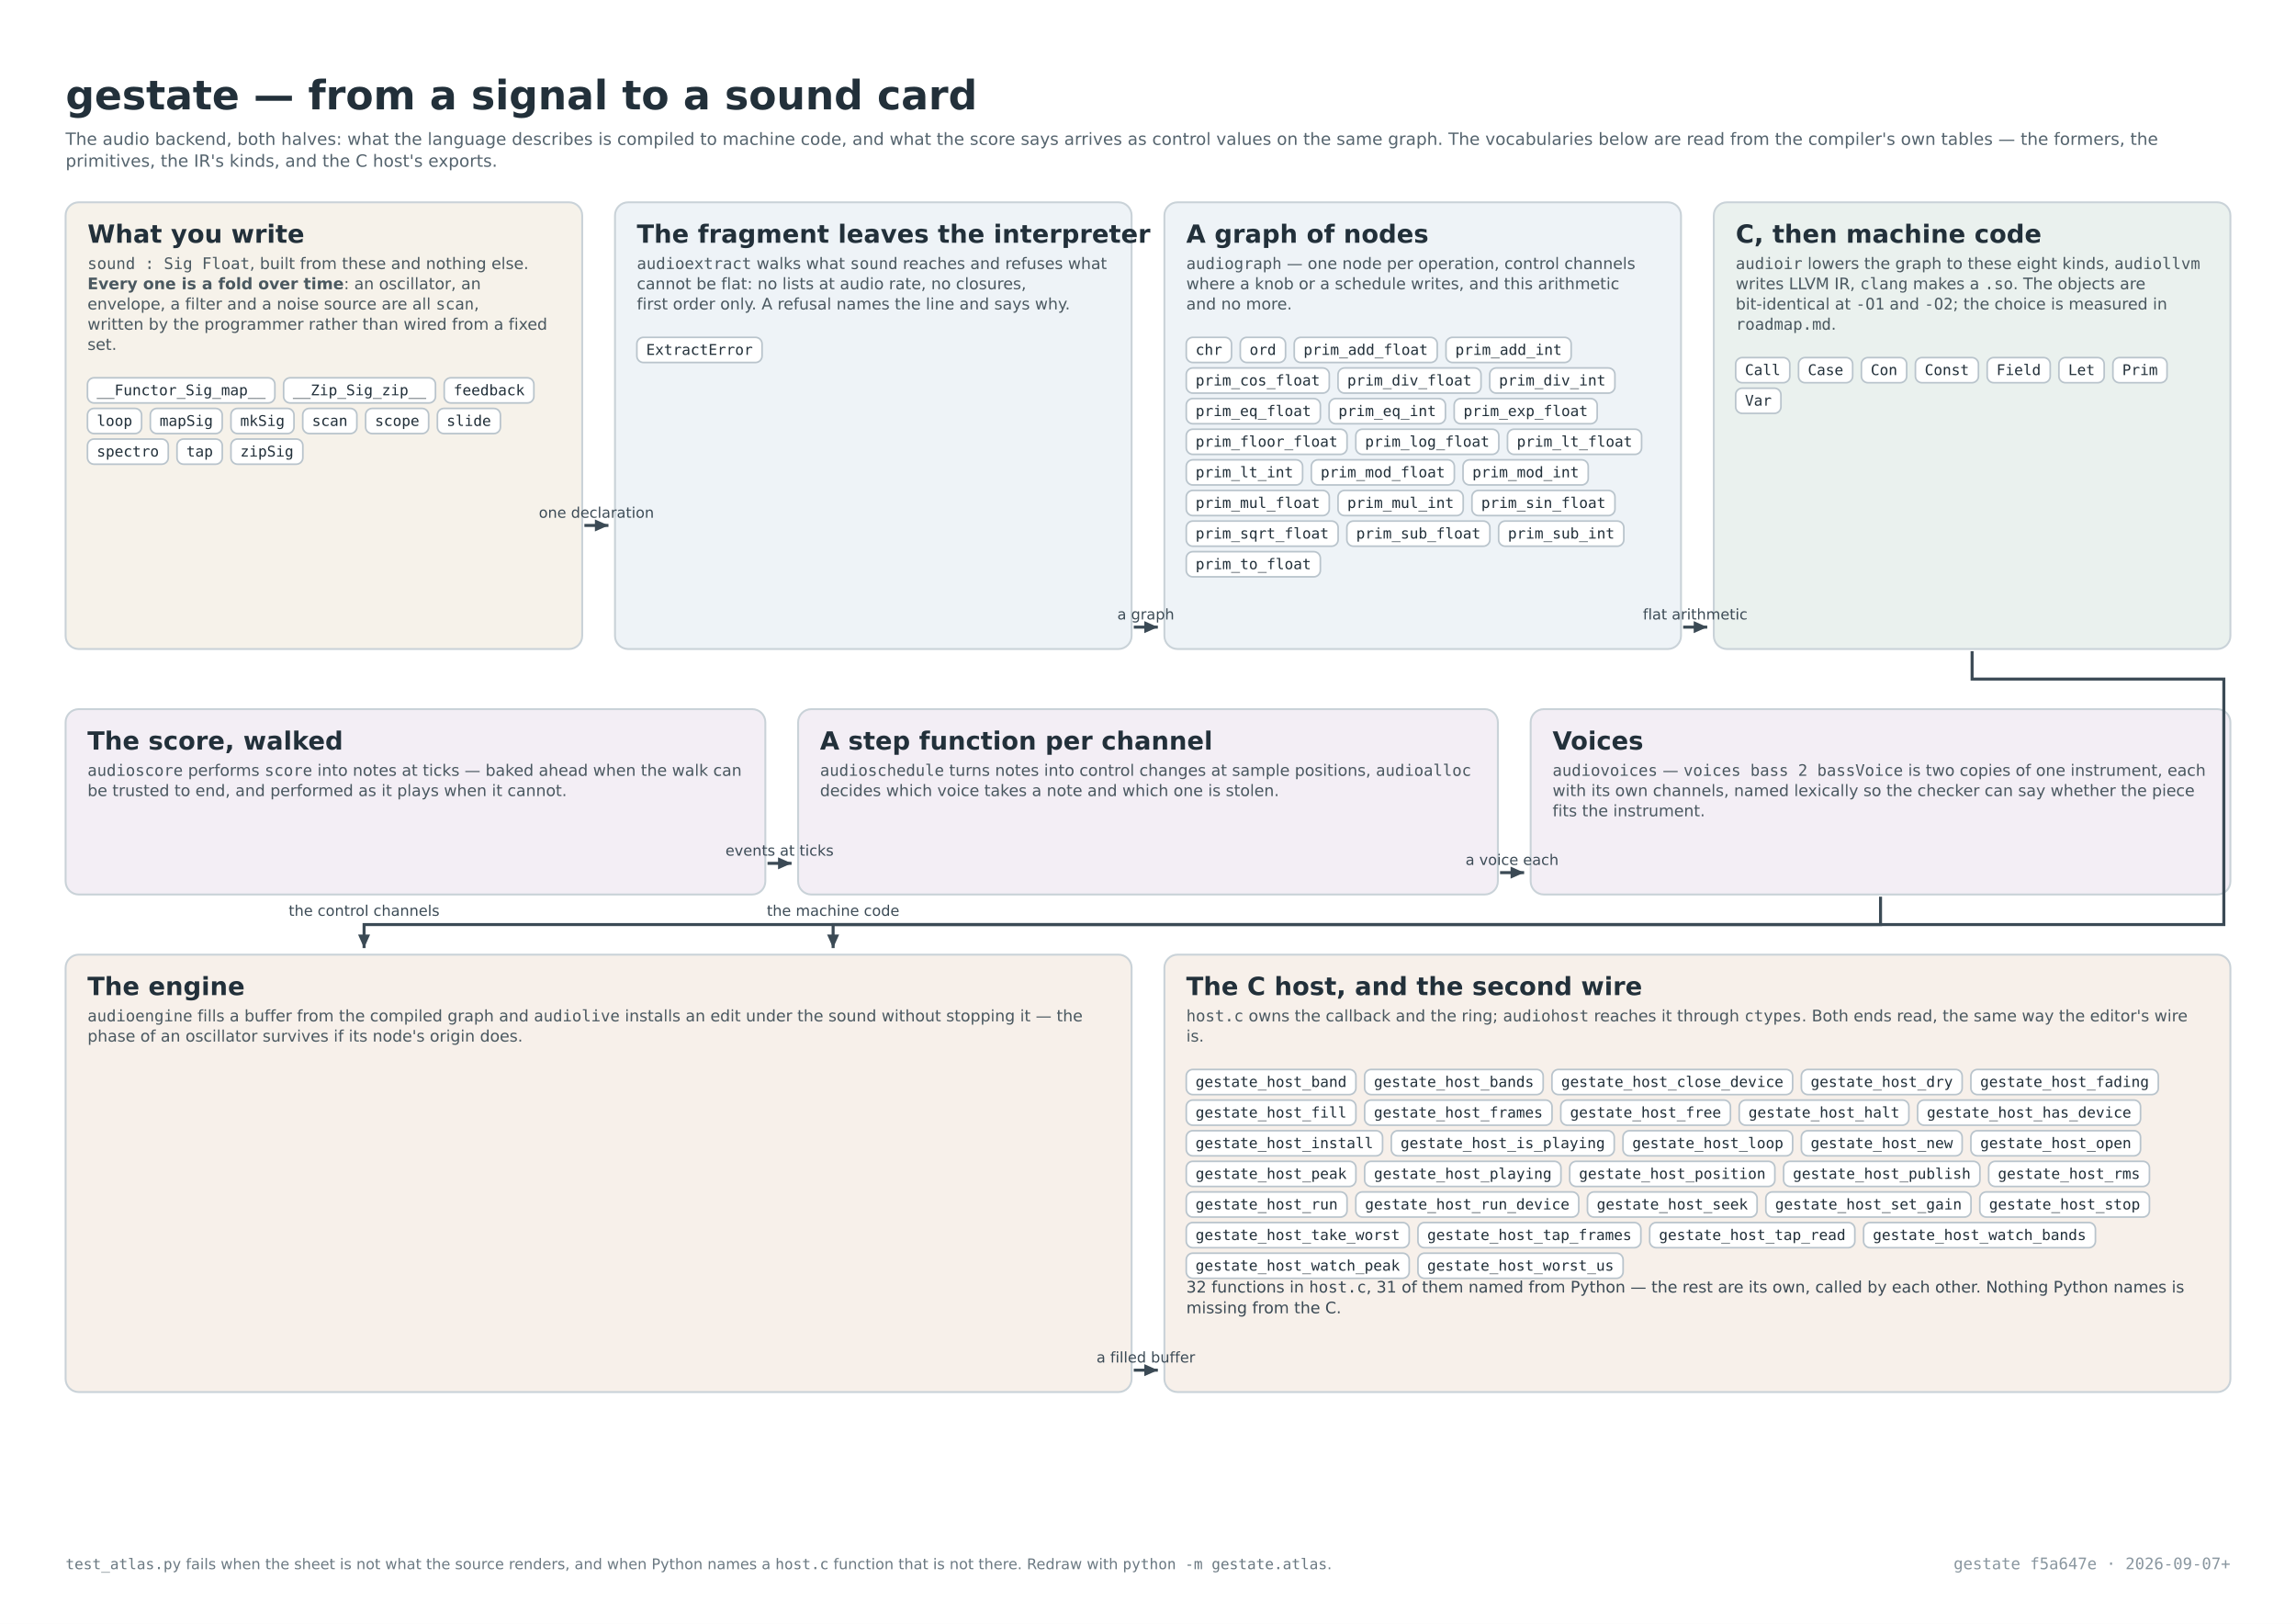
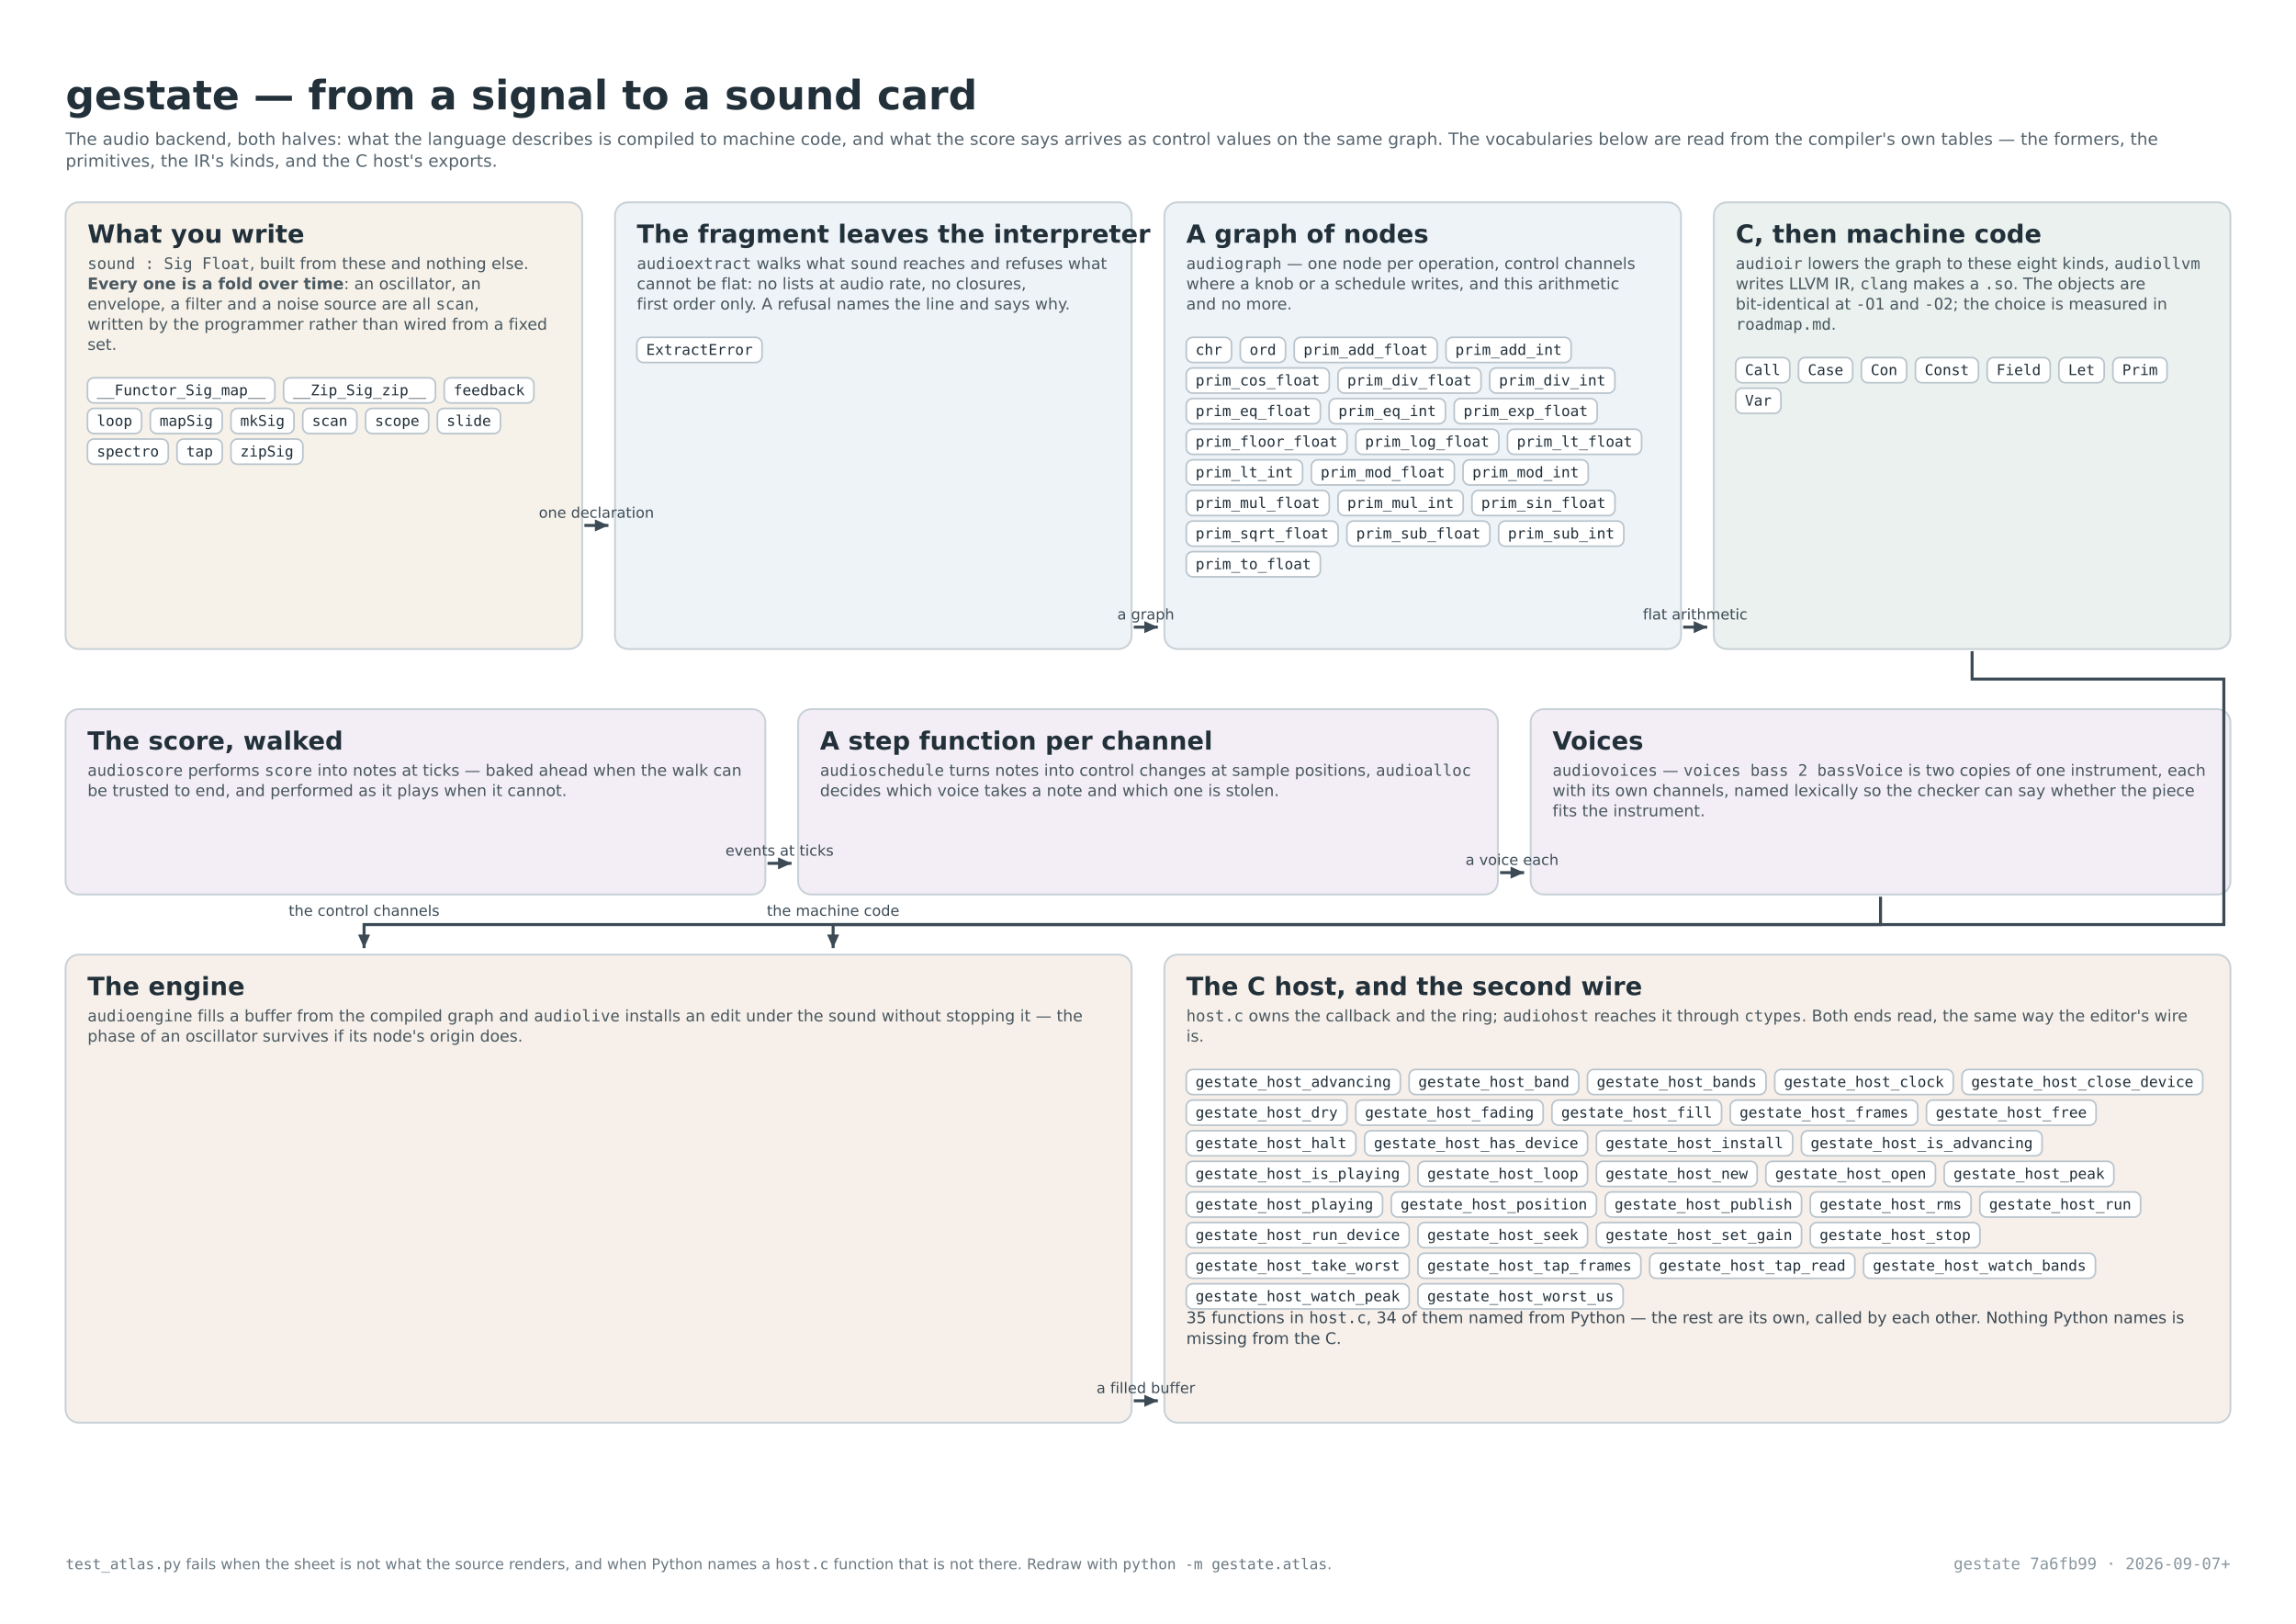
<svg xmlns="http://www.w3.org/2000/svg" width="420mm" height="297mm" viewBox="0 0 420 297">
  <defs>
    <marker id="tip" viewBox="0 0 10 10" refX="9" refY="5" markerWidth="5" markerHeight="5" orient="auto-start-reverse">
      <path d="M 0 1 L 9 5 L 0 9 z" fill="#3b4a55" />
    </marker>
  </defs>
  <style>
  text { font-family: 'DejaVu Sans', Verdana, sans-serif; fill: #22303a; }
  .mono, .chiptext { font-family: 'DejaVu Sans Mono', Consolas, monospace; }
  .title { font-size: 7.4px; font-weight: 700; }
  .subtitle { font-size: 3.1px; fill: #55646e; }
  .foot { font-size: 2.7px; fill: #6b7982; }
  .stamp { font-size: 2.9px; fill: #8a97a0; text-anchor: end; font-family: 'DejaVu Sans Mono', Consolas, monospace; }
  .lane { stroke: #c9d2d8; stroke-width: 0.35; }
  .lanetitle { font-size: 4.6px; font-weight: 700; }
  .step { font-size: 3.6px; font-weight: 700; }
  .stepnum { font-size: 3.2px; fill: #93a2ab; }
  .home { font-size: 2.6px; fill: #6b7982; text-anchor: end; }
  .refuses { font-size: 2.6px; fill: #8a5a5a; }
  .note { font-size: 2.9px; fill: #4a5860; }
  .extra { font-size: 2.9px; fill: #3b4a55; }
  .chip { fill: #ffffff; stroke: #b9c4cc; stroke-width: 0.3; }
  .chiptext { font-size: 2.7px; text-anchor: middle; }
  .edge { stroke: #3b4a55; stroke-width: 0.55; fill: none; }
  .edgetext { font-size: 2.7px; fill: #3b4a55; text-anchor: middle; }
</style>
  <rect x="0" y="0" width="420" height="297" fill="#ffffff" />
  <text class="title" x="12.00" y="20.00">gestate — from a signal to a sound card</text>
  <text class="subtitle" x="12.00" y="26.50">The audio backend, both halves: what the language describes is compiled to machine code, and what the score says arrives as control values on the same graph. The vocabularies below are read from the compiler's own tables — the formers, the</text>
  <text class="subtitle" x="12.00" y="30.50">primitives, the IR's kinds, and the C host's exports.</text>
  <text class="foot" x="12.00" y="287.00">
    <tspan class="mono">test_atlas.py</tspan> fails when the sheet is not what the source renders, and when Python names a <tspan class="mono">host.c</tspan> function that is not there. Redraw with <tspan class="mono">python -m gestate.atlas</tspan>.</text>
-   <text class="stamp" x="408.00" y="287.00">gestate f5a647e · 2026-09-07+</text>
+   <text class="stamp" x="408.00" y="287.00">gestate 7a6fb99 · 2026-09-07+</text>
  <rect class="lane" x="12.00" y="37.00" width="94.50" height="81.70" rx="2.4" style="fill:#f6f2ea" />
  <text class="lanetitle" x="16.00" y="44.40">What you write</text>
  <text class="note" x="16.00" y="49.20">
    <tspan class="mono">sound : Sig Float</tspan>, built from these and nothing else.</text>
  <text class="note" x="16.00" y="52.90">
    <tspan font-weight="700">Every one is a fold over time</tspan>: an oscillator, an</text>
  <text class="note" x="16.00" y="56.60">envelope, a filter and a noise source are all <tspan class="mono">scan</tspan>,</text>
  <text class="note" x="16.00" y="60.30">written by the programmer rather than wired from a fixed</text>
  <text class="note" x="16.00" y="64.00">set.</text>
  <rect class="chip" x="16.00" y="69.10" width="34.28" height="4.6" rx="1.2" />
  <text class="chiptext" x="33.14" y="72.30">__Functor_Sig_map__</text>
  <rect class="chip" x="51.88" y="69.10" width="27.78" height="4.6" rx="1.2" />
  <text class="chiptext" x="65.77" y="72.30">__Zip_Sig_zip__</text>
  <rect class="chip" x="81.26" y="69.10" width="16.40" height="4.6" rx="1.2" />
  <text class="chiptext" x="89.47" y="72.30">feedback</text>
  <rect class="chip" x="16.00" y="74.70" width="9.90" height="4.6" rx="1.2" />
  <text class="chiptext" x="20.95" y="77.90">loop</text>
  <rect class="chip" x="27.50" y="74.70" width="13.15" height="4.6" rx="1.2" />
  <text class="chiptext" x="34.08" y="77.90">mapSig</text>
  <rect class="chip" x="42.25" y="74.70" width="11.53" height="4.6" rx="1.2" />
  <text class="chiptext" x="48.02" y="77.90">mkSig</text>
  <rect class="chip" x="55.38" y="74.70" width="9.90" height="4.6" rx="1.2" />
  <text class="chiptext" x="60.33" y="77.90">scan</text>
  <rect class="chip" x="66.88" y="74.70" width="11.53" height="4.6" rx="1.2" />
  <text class="chiptext" x="72.65" y="77.90">scope</text>
  <rect class="chip" x="80.01" y="74.70" width="11.53" height="4.6" rx="1.2" />
  <text class="chiptext" x="85.77" y="77.90">slide</text>
  <rect class="chip" x="16.00" y="80.30" width="14.78" height="4.6" rx="1.2" />
  <text class="chiptext" x="23.39" y="83.50">spectro</text>
  <rect class="chip" x="32.38" y="80.30" width="8.28" height="4.6" rx="1.2" />
  <text class="chiptext" x="36.52" y="83.50">tap</text>
  <rect class="chip" x="42.25" y="80.30" width="13.15" height="4.6" rx="1.2" />
  <text class="chiptext" x="48.83" y="83.50">zipSig</text>
  <rect class="lane" x="112.50" y="37.00" width="94.50" height="81.70" rx="2.4" style="fill:#eef3f7" />
  <text class="lanetitle" x="116.50" y="44.40">The fragment leaves the interpreter</text>
  <text class="note" x="116.50" y="49.20">
    <tspan class="mono">audioextract</tspan> walks what <tspan class="mono">sound</tspan> reaches and refuses what</text>
  <text class="note" x="116.50" y="52.90">cannot be flat: no lists at audio rate, no closures,</text>
  <text class="note" x="116.50" y="56.60">first order only. A refusal names the line and says why.</text>
  <rect class="chip" x="116.50" y="61.70" width="22.90" height="4.6" rx="1.2" />
  <text class="chiptext" x="127.95" y="64.90">ExtractError</text>
  <rect class="lane" x="213.00" y="37.00" width="94.50" height="81.70" rx="2.4" style="fill:#eef3f7" />
  <text class="lanetitle" x="217.00" y="44.40">A graph of nodes</text>
  <text class="note" x="217.00" y="49.20">
    <tspan class="mono">audiograph</tspan> — one node per operation, control channels</text>
  <text class="note" x="217.00" y="52.90">where a knob or a schedule writes, and this arithmetic</text>
  <text class="note" x="217.00" y="56.60">and no more.</text>
  <rect class="chip" x="217.00" y="61.70" width="8.28" height="4.6" rx="1.2" />
  <text class="chiptext" x="221.14" y="64.90">chr</text>
  <rect class="chip" x="226.88" y="61.70" width="8.28" height="4.6" rx="1.2" />
  <text class="chiptext" x="231.01" y="64.90">ord</text>
  <rect class="chip" x="236.75" y="61.70" width="26.16" height="4.6" rx="1.2" />
  <text class="chiptext" x="249.83" y="64.90">prim_add_float</text>
  <rect class="chip" x="264.51" y="61.70" width="22.90" height="4.6" rx="1.2" />
  <text class="chiptext" x="275.96" y="64.90">prim_add_int</text>
  <rect class="chip" x="217.00" y="67.30" width="26.16" height="4.6" rx="1.2" />
  <text class="chiptext" x="230.08" y="70.50">prim_cos_float</text>
  <rect class="chip" x="244.76" y="67.30" width="26.16" height="4.6" rx="1.2" />
  <text class="chiptext" x="257.83" y="70.50">prim_div_float</text>
  <rect class="chip" x="272.51" y="67.30" width="22.90" height="4.6" rx="1.2" />
  <text class="chiptext" x="283.96" y="70.50">prim_div_int</text>
  <rect class="chip" x="217.00" y="72.90" width="24.53" height="4.6" rx="1.2" />
  <text class="chiptext" x="229.27" y="76.10">prim_eq_float</text>
  <rect class="chip" x="243.13" y="72.90" width="21.28" height="4.6" rx="1.2" />
  <text class="chiptext" x="253.77" y="76.10">prim_eq_int</text>
  <rect class="chip" x="266.01" y="72.90" width="26.16" height="4.6" rx="1.2" />
  <text class="chiptext" x="279.09" y="76.10">prim_exp_float</text>
  <rect class="chip" x="217.00" y="78.50" width="29.41" height="4.6" rx="1.2" />
  <text class="chiptext" x="231.70" y="81.70">prim_floor_float</text>
  <rect class="chip" x="248.01" y="78.50" width="26.16" height="4.6" rx="1.2" />
  <text class="chiptext" x="261.08" y="81.70">prim_log_float</text>
  <rect class="chip" x="275.76" y="78.50" width="24.53" height="4.6" rx="1.2" />
  <text class="chiptext" x="288.03" y="81.70">prim_lt_float</text>
  <rect class="chip" x="217.00" y="84.10" width="21.28" height="4.6" rx="1.2" />
  <text class="chiptext" x="227.64" y="87.30">prim_lt_int</text>
  <rect class="chip" x="239.88" y="84.10" width="26.16" height="4.6" rx="1.2" />
  <text class="chiptext" x="252.96" y="87.30">prim_mod_float</text>
  <rect class="chip" x="267.63" y="84.10" width="22.90" height="4.6" rx="1.2" />
  <text class="chiptext" x="279.09" y="87.30">prim_mod_int</text>
  <rect class="chip" x="217.00" y="89.70" width="26.16" height="4.6" rx="1.2" />
  <text class="chiptext" x="230.08" y="92.90">prim_mul_float</text>
  <rect class="chip" x="244.76" y="89.70" width="22.90" height="4.6" rx="1.2" />
  <text class="chiptext" x="256.21" y="92.90">prim_mul_int</text>
  <rect class="chip" x="269.26" y="89.70" width="26.16" height="4.6" rx="1.2" />
  <text class="chiptext" x="282.34" y="92.90">prim_sin_float</text>
  <rect class="chip" x="217.00" y="95.30" width="27.78" height="4.6" rx="1.2" />
  <text class="chiptext" x="230.89" y="98.50">prim_sqrt_float</text>
  <rect class="chip" x="246.38" y="95.30" width="26.16" height="4.6" rx="1.2" />
  <text class="chiptext" x="259.46" y="98.50">prim_sub_float</text>
  <rect class="chip" x="274.14" y="95.30" width="22.90" height="4.6" rx="1.2" />
  <text class="chiptext" x="285.59" y="98.50">prim_sub_int</text>
  <rect class="chip" x="217.00" y="100.90" width="24.53" height="4.6" rx="1.2" />
  <text class="chiptext" x="229.27" y="104.10">prim_to_float</text>
  <rect class="lane" x="313.50" y="37.00" width="94.50" height="81.70" rx="2.4" style="fill:#eaf1ee" />
  <text class="lanetitle" x="317.50" y="44.40">C, then machine code</text>
  <text class="note" x="317.50" y="49.20">
    <tspan class="mono">audioir</tspan> lowers the graph to these eight kinds, <tspan class="mono">audiollvm</tspan>
  </text>
  <text class="note" x="317.50" y="52.90">writes LLVM IR, <tspan class="mono">clang</tspan> makes a <tspan class="mono">.so</tspan>. The objects are</text>
  <text class="note" x="317.50" y="56.60">bit-identical at <tspan class="mono">-O1</tspan> and <tspan class="mono">-O2</tspan>; the choice is measured in</text>
  <text class="note" x="317.50" y="60.30">
    <tspan class="mono">roadmap.md</tspan>.</text>
  <rect class="chip" x="317.50" y="65.40" width="9.90" height="4.6" rx="1.2" />
  <text class="chiptext" x="322.45" y="68.60">Call</text>
  <rect class="chip" x="329.00" y="65.40" width="9.90" height="4.6" rx="1.2" />
  <text class="chiptext" x="333.95" y="68.60">Case</text>
  <rect class="chip" x="340.50" y="65.40" width="8.28" height="4.6" rx="1.2" />
  <text class="chiptext" x="344.64" y="68.60">Con</text>
  <rect class="chip" x="350.38" y="65.40" width="11.53" height="4.6" rx="1.2" />
  <text class="chiptext" x="356.14" y="68.60">Const</text>
  <rect class="chip" x="363.51" y="65.40" width="11.53" height="4.6" rx="1.2" />
  <text class="chiptext" x="369.27" y="68.60">Field</text>
  <rect class="chip" x="376.63" y="65.40" width="8.28" height="4.6" rx="1.2" />
  <text class="chiptext" x="380.77" y="68.60">Let</text>
  <rect class="chip" x="386.51" y="65.40" width="9.90" height="4.6" rx="1.2" />
  <text class="chiptext" x="391.46" y="68.60">Prim</text>
  <rect class="chip" x="317.50" y="71.00" width="8.28" height="4.6" rx="1.2" />
  <text class="chiptext" x="321.64" y="74.20">Var</text>
  <rect class="lane" x="12.00" y="129.70" width="128.00" height="33.90" rx="2.4" style="fill:#f3eef5" />
  <text class="lanetitle" x="16.00" y="137.10">The score, walked</text>
  <text class="note" x="16.00" y="141.90">
    <tspan class="mono">audioscore</tspan> performs <tspan class="mono">score</tspan> into notes at ticks — baked ahead when the walk can</text>
  <text class="note" x="16.00" y="145.60">be trusted to end, and performed as it plays when it cannot.</text>
  <rect class="lane" x="146.00" y="129.70" width="128.00" height="33.90" rx="2.4" style="fill:#f3eef5" />
  <text class="lanetitle" x="150.00" y="137.10">A step function per channel</text>
  <text class="note" x="150.00" y="141.90">
    <tspan class="mono">audioschedule</tspan> turns notes into control changes at sample positions, <tspan class="mono">audioalloc</tspan>
  </text>
  <text class="note" x="150.00" y="145.60">decides which voice takes a note and which one is stolen.</text>
  <rect class="lane" x="280.00" y="129.70" width="128.00" height="33.90" rx="2.4" style="fill:#f3eef5" />
  <text class="lanetitle" x="284.00" y="137.10">Voices</text>
  <text class="note" x="284.00" y="141.90">
    <tspan class="mono">audiovoices</tspan> — <tspan class="mono">voices bass 2 bassVoice</tspan> is two copies of one instrument, each</text>
  <text class="note" x="284.00" y="145.60">with its own channels, named lexically so the checker can say whether the piece</text>
  <text class="note" x="284.00" y="149.30">fits the instrument.</text>
-   <rect class="lane" x="12.00" y="174.60" width="195.00" height="80.00" rx="2.4" style="fill:#f7f0ea" />
+   <rect class="lane" x="12.00" y="174.60" width="195.00" height="85.60" rx="2.4" style="fill:#f7f0ea" />
  <text class="lanetitle" x="16.00" y="182.00">The engine</text>
  <text class="note" x="16.00" y="186.80">
    <tspan class="mono">audioengine</tspan> fills a buffer from the compiled graph and <tspan class="mono">audiolive</tspan> installs an edit under the sound without stopping it — the</text>
  <text class="note" x="16.00" y="190.50">phase of an oscillator survives if its node's origin does.</text>
-   <rect class="lane" x="213.00" y="174.60" width="195.00" height="80.00" rx="2.4" style="fill:#f7f0ea" />
+   <rect class="lane" x="213.00" y="174.60" width="195.00" height="85.60" rx="2.4" style="fill:#f7f0ea" />
  <text class="lanetitle" x="217.00" y="182.00">The C host, and the second wire</text>
  <text class="note" x="217.00" y="186.80">
    <tspan class="mono">host.c</tspan> owns the callback and the ring; <tspan class="mono">audiohost</tspan> reaches it through <tspan class="mono">ctypes</tspan>. Both ends read, the same way the editor's wire</text>
  <text class="note" x="217.00" y="190.50">is.</text>
-   <rect class="chip" x="217.00" y="195.60" width="31.03" height="4.6" rx="1.2" />
-   <text class="chiptext" x="232.52" y="198.80">gestate_host_band</text>
-   <rect class="chip" x="249.63" y="195.60" width="32.66" height="4.6" rx="1.2" />
-   <text class="chiptext" x="265.96" y="198.80">gestate_host_bands</text>
-   <rect class="chip" x="283.89" y="195.60" width="44.03" height="4.6" rx="1.2" />
-   <text class="chiptext" x="305.91" y="198.80">gestate_host_close_device</text>
-   <rect class="chip" x="329.52" y="195.60" width="29.41" height="4.6" rx="1.2" />
-   <text class="chiptext" x="344.23" y="198.80">gestate_host_dry</text>
-   <rect class="chip" x="360.53" y="195.60" width="34.28" height="4.6" rx="1.2" />
-   <text class="chiptext" x="377.67" y="198.80">gestate_host_fading</text>
-   <rect class="chip" x="217.00" y="201.20" width="31.03" height="4.6" rx="1.2" />
-   <text class="chiptext" x="232.52" y="204.40">gestate_host_fill</text>
-   <rect class="chip" x="249.63" y="201.20" width="34.28" height="4.6" rx="1.2" />
-   <text class="chiptext" x="266.77" y="204.40">gestate_host_frames</text>
-   <rect class="chip" x="285.51" y="201.20" width="31.03" height="4.6" rx="1.2" />
-   <text class="chiptext" x="301.03" y="204.40">gestate_host_free</text>
-   <rect class="chip" x="318.15" y="201.20" width="31.03" height="4.6" rx="1.2" />
-   <text class="chiptext" x="333.66" y="204.40">gestate_host_halt</text>
-   <rect class="chip" x="350.78" y="201.20" width="40.78" height="4.6" rx="1.2" />
-   <text class="chiptext" x="371.17" y="204.40">gestate_host_has_device</text>
-   <rect class="chip" x="217.00" y="206.80" width="35.91" height="4.6" rx="1.2" />
-   <text class="chiptext" x="234.95" y="210.00">gestate_host_install</text>
-   <rect class="chip" x="254.51" y="206.80" width="40.78" height="4.6" rx="1.2" />
-   <text class="chiptext" x="274.90" y="210.00">gestate_host_is_playing</text>
-   <rect class="chip" x="296.89" y="206.80" width="31.03" height="4.6" rx="1.2" />
-   <text class="chiptext" x="312.41" y="210.00">gestate_host_loop</text>
-   <rect class="chip" x="329.52" y="206.80" width="29.41" height="4.6" rx="1.2" />
-   <text class="chiptext" x="344.23" y="210.00">gestate_host_new</text>
-   <rect class="chip" x="360.53" y="206.80" width="31.03" height="4.6" rx="1.2" />
-   <text class="chiptext" x="376.05" y="210.00">gestate_host_open</text>
-   <rect class="chip" x="217.00" y="212.40" width="31.03" height="4.6" rx="1.2" />
-   <text class="chiptext" x="232.52" y="215.60">gestate_host_peak</text>
-   <rect class="chip" x="249.63" y="212.40" width="35.91" height="4.6" rx="1.2" />
-   <text class="chiptext" x="267.59" y="215.60">gestate_host_playing</text>
-   <rect class="chip" x="287.14" y="212.40" width="37.53" height="4.6" rx="1.2" />
-   <text class="chiptext" x="305.91" y="215.60">gestate_host_position</text>
-   <rect class="chip" x="326.27" y="212.40" width="35.91" height="4.6" rx="1.2" />
-   <text class="chiptext" x="344.23" y="215.60">gestate_host_publish</text>
-   <rect class="chip" x="363.78" y="212.40" width="29.41" height="4.6" rx="1.2" />
-   <text class="chiptext" x="378.48" y="215.60">gestate_host_rms</text>
-   <rect class="chip" x="217.00" y="218.00" width="29.41" height="4.6" rx="1.2" />
-   <text class="chiptext" x="231.70" y="221.20">gestate_host_run</text>
-   <rect class="chip" x="248.01" y="218.00" width="40.78" height="4.6" rx="1.2" />
-   <text class="chiptext" x="268.40" y="221.20">gestate_host_run_device</text>
-   <rect class="chip" x="290.39" y="218.00" width="31.03" height="4.6" rx="1.2" />
-   <text class="chiptext" x="305.91" y="221.20">gestate_host_seek</text>
-   <rect class="chip" x="323.02" y="218.00" width="37.53" height="4.6" rx="1.2" />
-   <text class="chiptext" x="341.79" y="221.20">gestate_host_set_gain</text>
-   <rect class="chip" x="362.16" y="218.00" width="31.03" height="4.6" rx="1.2" />
-   <text class="chiptext" x="377.67" y="221.20">gestate_host_stop</text>
+   <rect class="chip" x="217.00" y="195.60" width="39.16" height="4.6" rx="1.2" />
+   <text class="chiptext" x="236.58" y="198.80">gestate_host_advancing</text>
+   <rect class="chip" x="257.76" y="195.60" width="31.03" height="4.6" rx="1.2" />
+   <text class="chiptext" x="273.27" y="198.80">gestate_host_band</text>
+   <rect class="chip" x="290.39" y="195.60" width="32.66" height="4.6" rx="1.2" />
+   <text class="chiptext" x="306.72" y="198.80">gestate_host_bands</text>
+   <rect class="chip" x="324.65" y="195.60" width="32.66" height="4.6" rx="1.2" />
+   <text class="chiptext" x="340.98" y="198.80">gestate_host_clock</text>
+   <rect class="chip" x="358.91" y="195.60" width="44.03" height="4.6" rx="1.2" />
+   <text class="chiptext" x="380.92" y="198.80">gestate_host_close_device</text>
+   <rect class="chip" x="217.00" y="201.20" width="29.41" height="4.6" rx="1.2" />
+   <text class="chiptext" x="231.70" y="204.40">gestate_host_dry</text>
+   <rect class="chip" x="248.01" y="201.20" width="34.28" height="4.6" rx="1.2" />
+   <text class="chiptext" x="265.15" y="204.40">gestate_host_fading</text>
+   <rect class="chip" x="283.89" y="201.20" width="31.03" height="4.6" rx="1.2" />
+   <text class="chiptext" x="299.40" y="204.40">gestate_host_fill</text>
+   <rect class="chip" x="316.52" y="201.20" width="34.28" height="4.6" rx="1.2" />
+   <text class="chiptext" x="333.66" y="204.40">gestate_host_frames</text>
+   <rect class="chip" x="352.40" y="201.20" width="31.03" height="4.6" rx="1.2" />
+   <text class="chiptext" x="367.92" y="204.40">gestate_host_free</text>
+   <rect class="chip" x="217.00" y="206.80" width="31.03" height="4.6" rx="1.2" />
+   <text class="chiptext" x="232.52" y="210.00">gestate_host_halt</text>
+   <rect class="chip" x="249.63" y="206.80" width="40.78" height="4.6" rx="1.2" />
+   <text class="chiptext" x="270.02" y="210.00">gestate_host_has_device</text>
+   <rect class="chip" x="292.02" y="206.80" width="35.91" height="4.6" rx="1.2" />
+   <text class="chiptext" x="309.97" y="210.00">gestate_host_install</text>
+   <rect class="chip" x="329.52" y="206.80" width="44.03" height="4.6" rx="1.2" />
+   <text class="chiptext" x="351.54" y="210.00">gestate_host_is_advancing</text>
+   <rect class="chip" x="217.00" y="212.40" width="40.78" height="4.6" rx="1.2" />
+   <text class="chiptext" x="237.39" y="215.60">gestate_host_is_playing</text>
+   <rect class="chip" x="259.38" y="212.40" width="31.03" height="4.6" rx="1.2" />
+   <text class="chiptext" x="274.90" y="215.60">gestate_host_loop</text>
+   <rect class="chip" x="292.02" y="212.40" width="29.41" height="4.6" rx="1.2" />
+   <text class="chiptext" x="306.72" y="215.60">gestate_host_new</text>
+   <rect class="chip" x="323.02" y="212.40" width="31.03" height="4.6" rx="1.2" />
+   <text class="chiptext" x="338.54" y="215.60">gestate_host_open</text>
+   <rect class="chip" x="355.65" y="212.40" width="31.03" height="4.6" rx="1.2" />
+   <text class="chiptext" x="371.17" y="215.60">gestate_host_peak</text>
+   <rect class="chip" x="217.00" y="218.00" width="35.91" height="4.6" rx="1.2" />
+   <text class="chiptext" x="234.95" y="221.20">gestate_host_playing</text>
+   <rect class="chip" x="254.51" y="218.00" width="37.53" height="4.6" rx="1.2" />
+   <text class="chiptext" x="273.27" y="221.20">gestate_host_position</text>
+   <rect class="chip" x="293.64" y="218.00" width="35.91" height="4.6" rx="1.2" />
+   <text class="chiptext" x="311.60" y="221.20">gestate_host_publish</text>
+   <rect class="chip" x="331.15" y="218.00" width="29.41" height="4.6" rx="1.2" />
+   <text class="chiptext" x="345.85" y="221.20">gestate_host_rms</text>
+   <rect class="chip" x="362.16" y="218.00" width="29.41" height="4.6" rx="1.2" />
+   <text class="chiptext" x="376.86" y="221.20">gestate_host_run</text>
  <rect class="chip" x="217.00" y="223.60" width="40.78" height="4.6" rx="1.2" />
-   <text class="chiptext" x="237.39" y="226.80">gestate_host_take_worst</text>
-   <rect class="chip" x="259.38" y="223.60" width="40.78" height="4.6" rx="1.2" />
-   <text class="chiptext" x="279.78" y="226.80">gestate_host_tap_frames</text>
-   <rect class="chip" x="301.77" y="223.60" width="37.53" height="4.6" rx="1.2" />
-   <text class="chiptext" x="320.54" y="226.80">gestate_host_tap_read</text>
-   <rect class="chip" x="340.90" y="223.60" width="42.41" height="4.6" rx="1.2" />
-   <text class="chiptext" x="362.11" y="226.80">gestate_host_watch_bands</text>
+   <text class="chiptext" x="237.39" y="226.80">gestate_host_run_device</text>
+   <rect class="chip" x="259.38" y="223.60" width="31.03" height="4.6" rx="1.2" />
+   <text class="chiptext" x="274.90" y="226.80">gestate_host_seek</text>
+   <rect class="chip" x="292.02" y="223.60" width="37.53" height="4.6" rx="1.2" />
+   <text class="chiptext" x="310.78" y="226.80">gestate_host_set_gain</text>
+   <rect class="chip" x="331.15" y="223.60" width="31.03" height="4.6" rx="1.2" />
+   <text class="chiptext" x="346.67" y="226.80">gestate_host_stop</text>
  <rect class="chip" x="217.00" y="229.20" width="40.78" height="4.6" rx="1.2" />
-   <text class="chiptext" x="237.39" y="232.40">gestate_host_watch_peak</text>
-   <rect class="chip" x="259.38" y="229.20" width="37.53" height="4.6" rx="1.2" />
-   <text class="chiptext" x="278.15" y="232.40">gestate_host_worst_us</text>
-   <text class="extra" x="217.00" y="236.40">32 functions in <tspan class="mono">host.c</tspan>, 31 of them named from Python — the rest are its own, called by each other. Nothing Python names is</text>
-   <text class="extra" x="217.00" y="240.20">missing from the C.</text>
+   <text class="chiptext" x="237.39" y="232.40">gestate_host_take_worst</text>
+   <rect class="chip" x="259.38" y="229.20" width="40.78" height="4.6" rx="1.2" />
+   <text class="chiptext" x="279.78" y="232.40">gestate_host_tap_frames</text>
+   <rect class="chip" x="301.77" y="229.20" width="37.53" height="4.6" rx="1.2" />
+   <text class="chiptext" x="320.54" y="232.40">gestate_host_tap_read</text>
+   <rect class="chip" x="340.90" y="229.20" width="42.41" height="4.6" rx="1.2" />
+   <text class="chiptext" x="362.11" y="232.40">gestate_host_watch_bands</text>
+   <rect class="chip" x="217.00" y="234.80" width="40.78" height="4.6" rx="1.2" />
+   <text class="chiptext" x="237.39" y="238.00">gestate_host_watch_peak</text>
+   <rect class="chip" x="259.38" y="234.80" width="37.53" height="4.6" rx="1.2" />
+   <text class="chiptext" x="278.15" y="238.00">gestate_host_worst_us</text>
+   <text class="extra" x="217.00" y="242.00">35 functions in <tspan class="mono">host.c</tspan>, 34 of them named from Python — the rest are its own, called by each other. Nothing Python names is</text>
+   <text class="extra" x="217.00" y="245.80">missing from the C.</text>
  <path class="edge" d="M106.90,96.10 L111.30,96.10" marker-end="url(#tip)" />
  <text class="edgetext" x="109.10" y="94.70">one declaration</text>
  <path class="edge" d="M207.40,114.70 L211.80,114.70" marker-end="url(#tip)" />
  <text class="edgetext" x="209.60" y="113.30">a graph</text>
  <path class="edge" d="M307.90,114.70 L312.30,114.70" marker-end="url(#tip)" />
  <text class="edgetext" x="310.10" y="113.30">flat arithmetic</text>
  <path class="edge" d="M140.40,157.90 L144.80,157.90" marker-end="url(#tip)" />
  <text class="edgetext" x="142.60" y="156.50">events at ticks</text>
  <path class="edge" d="M274.40,159.60 L278.80,159.60" marker-end="url(#tip)" />
  <text class="edgetext" x="276.60" y="158.20">a voice each</text>
-   <path class="edge" d="M207.40,250.60 L211.80,250.60" marker-end="url(#tip)" />
-   <text class="edgetext" x="209.60" y="249.20">a filled buffer</text>
+   <path class="edge" d="M207.40,256.20 L211.80,256.20" marker-end="url(#tip)" />
+   <text class="edgetext" x="209.60" y="254.80">a filled buffer</text>
  <path class="edge" d="M360.75,119.10 L360.75,124.20 L406.80,124.20 L406.80,169.10 L152.40,169.10 L152.40,173.40" marker-end="url(#tip)" />
  <path class="edge" d="M344.00,164.00 L344.00,169.10 L66.60,169.10 L66.60,173.40" marker-end="url(#tip)" />
  <text class="edgetext" x="152.40" y="167.50">the machine code</text>
  <text class="edgetext" x="66.60" y="167.50">the control channels</text>
</svg>
